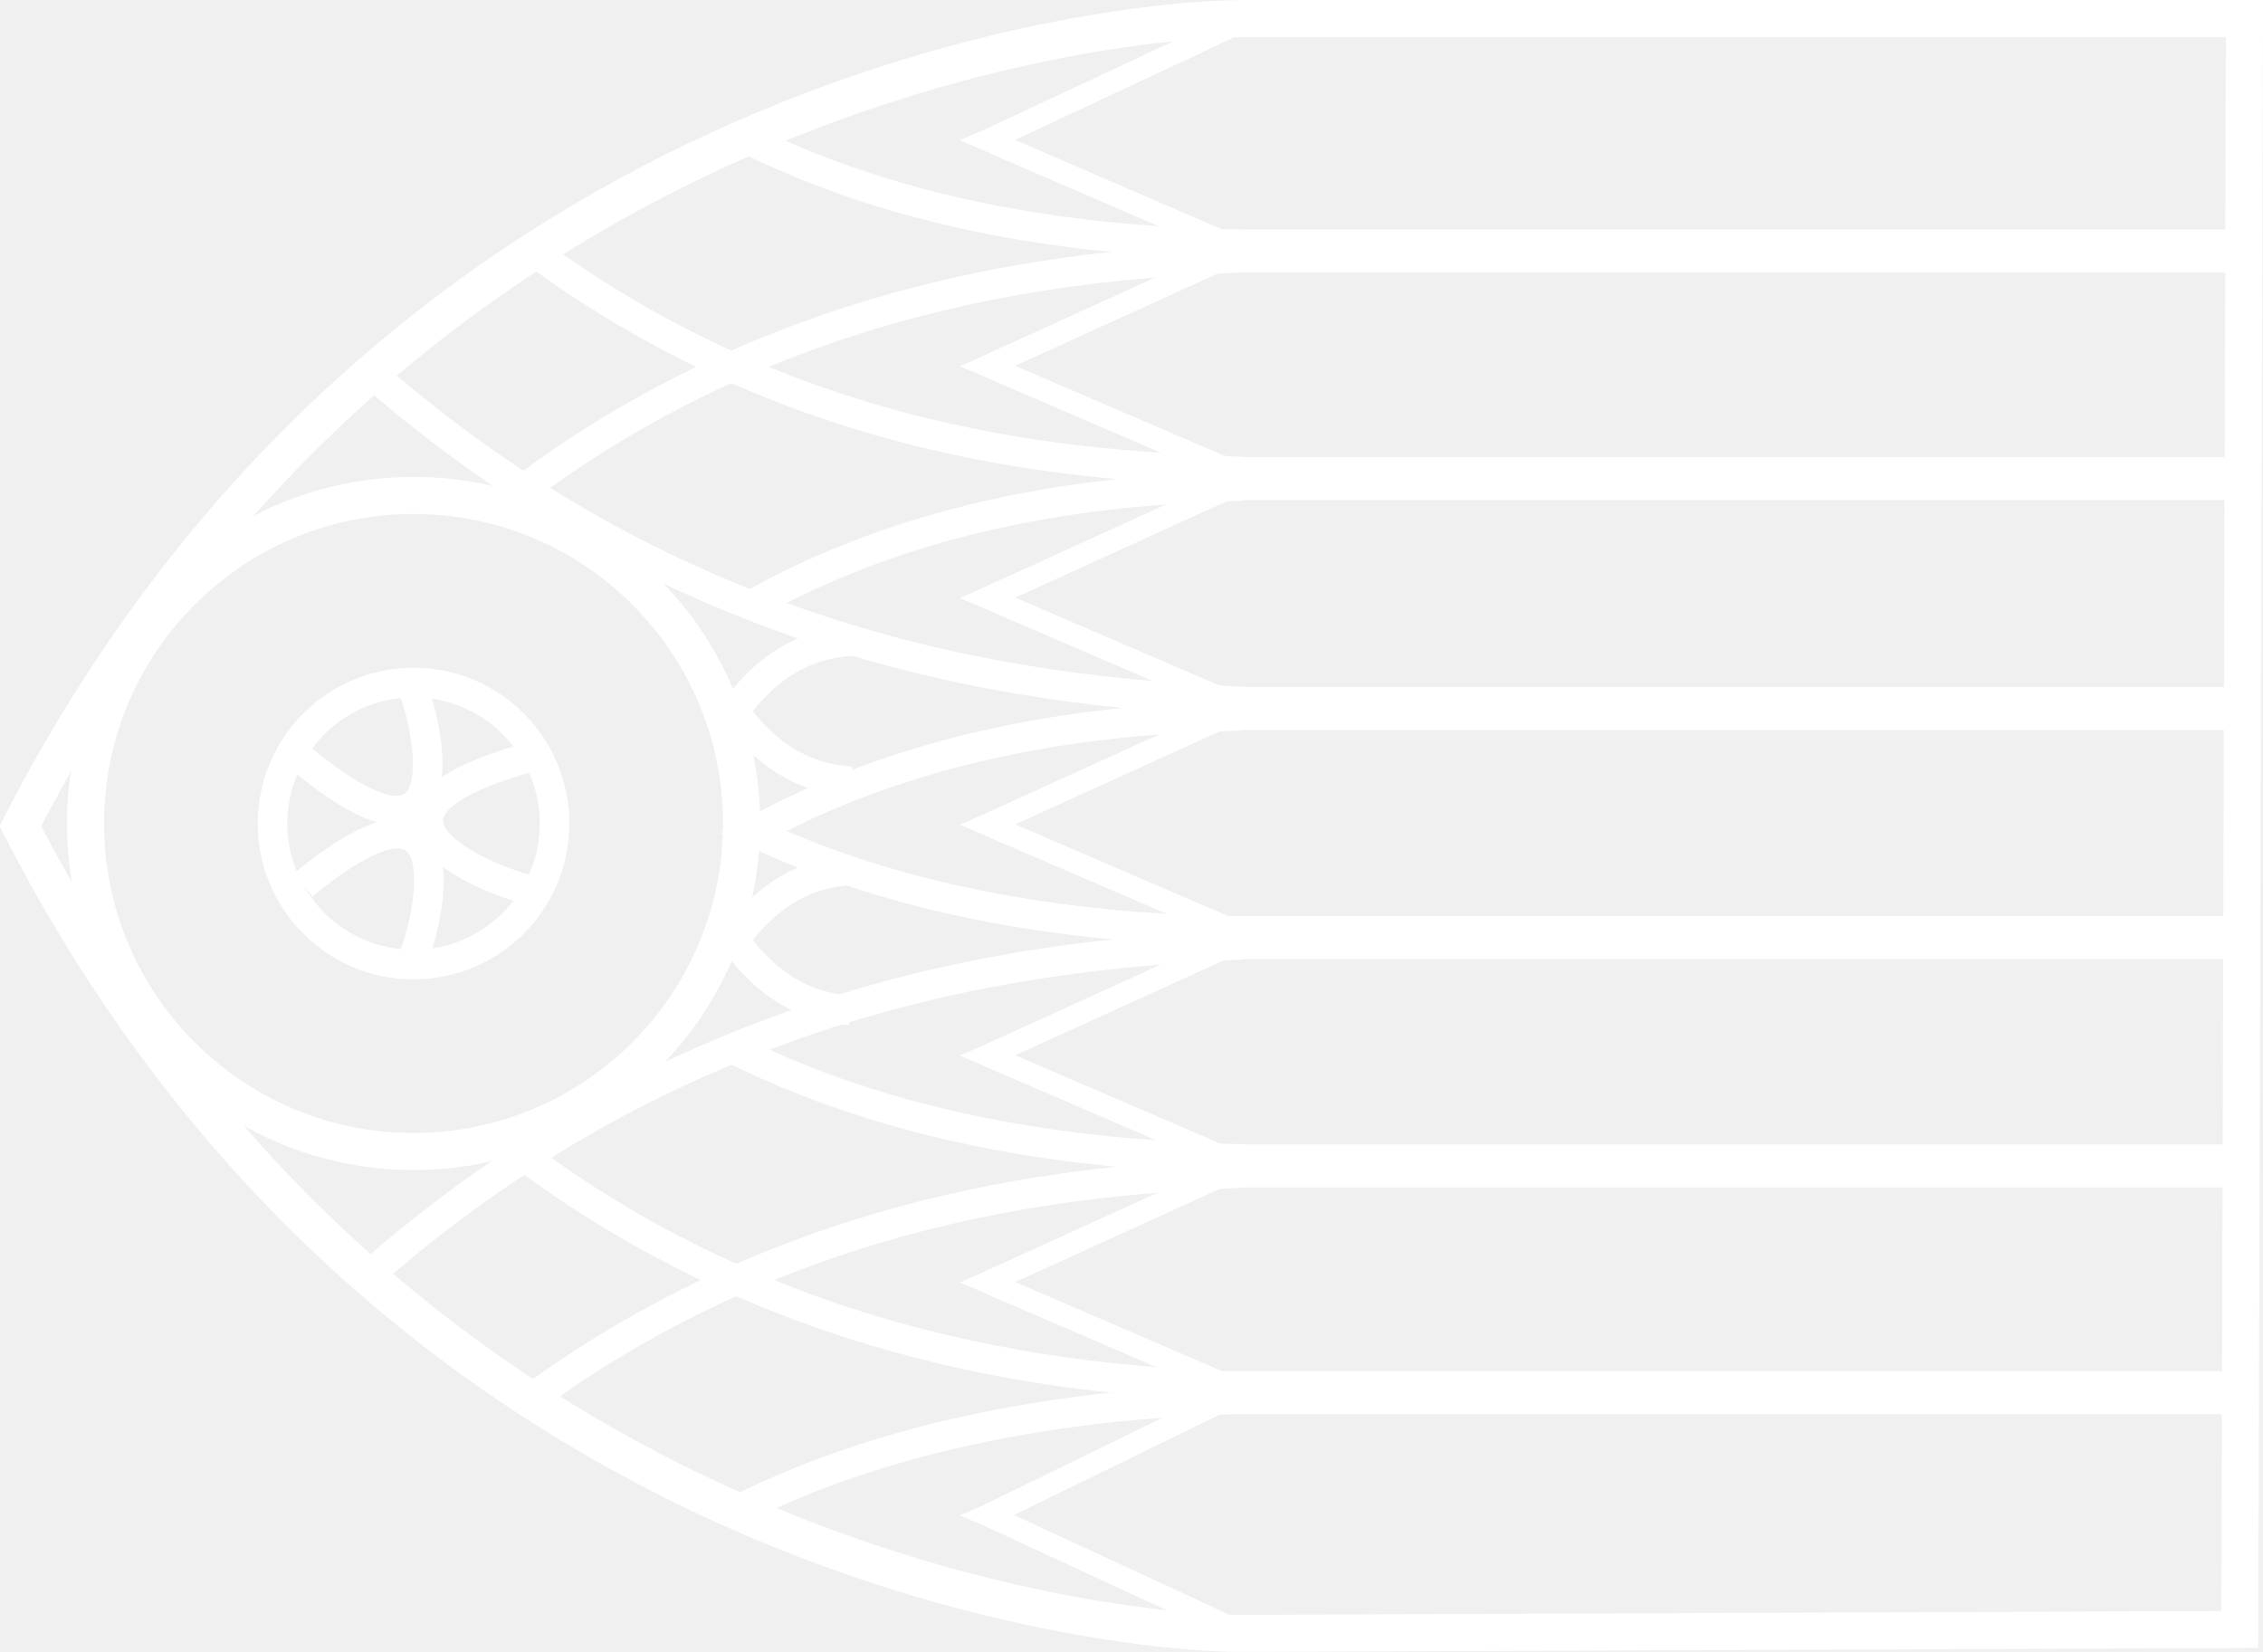
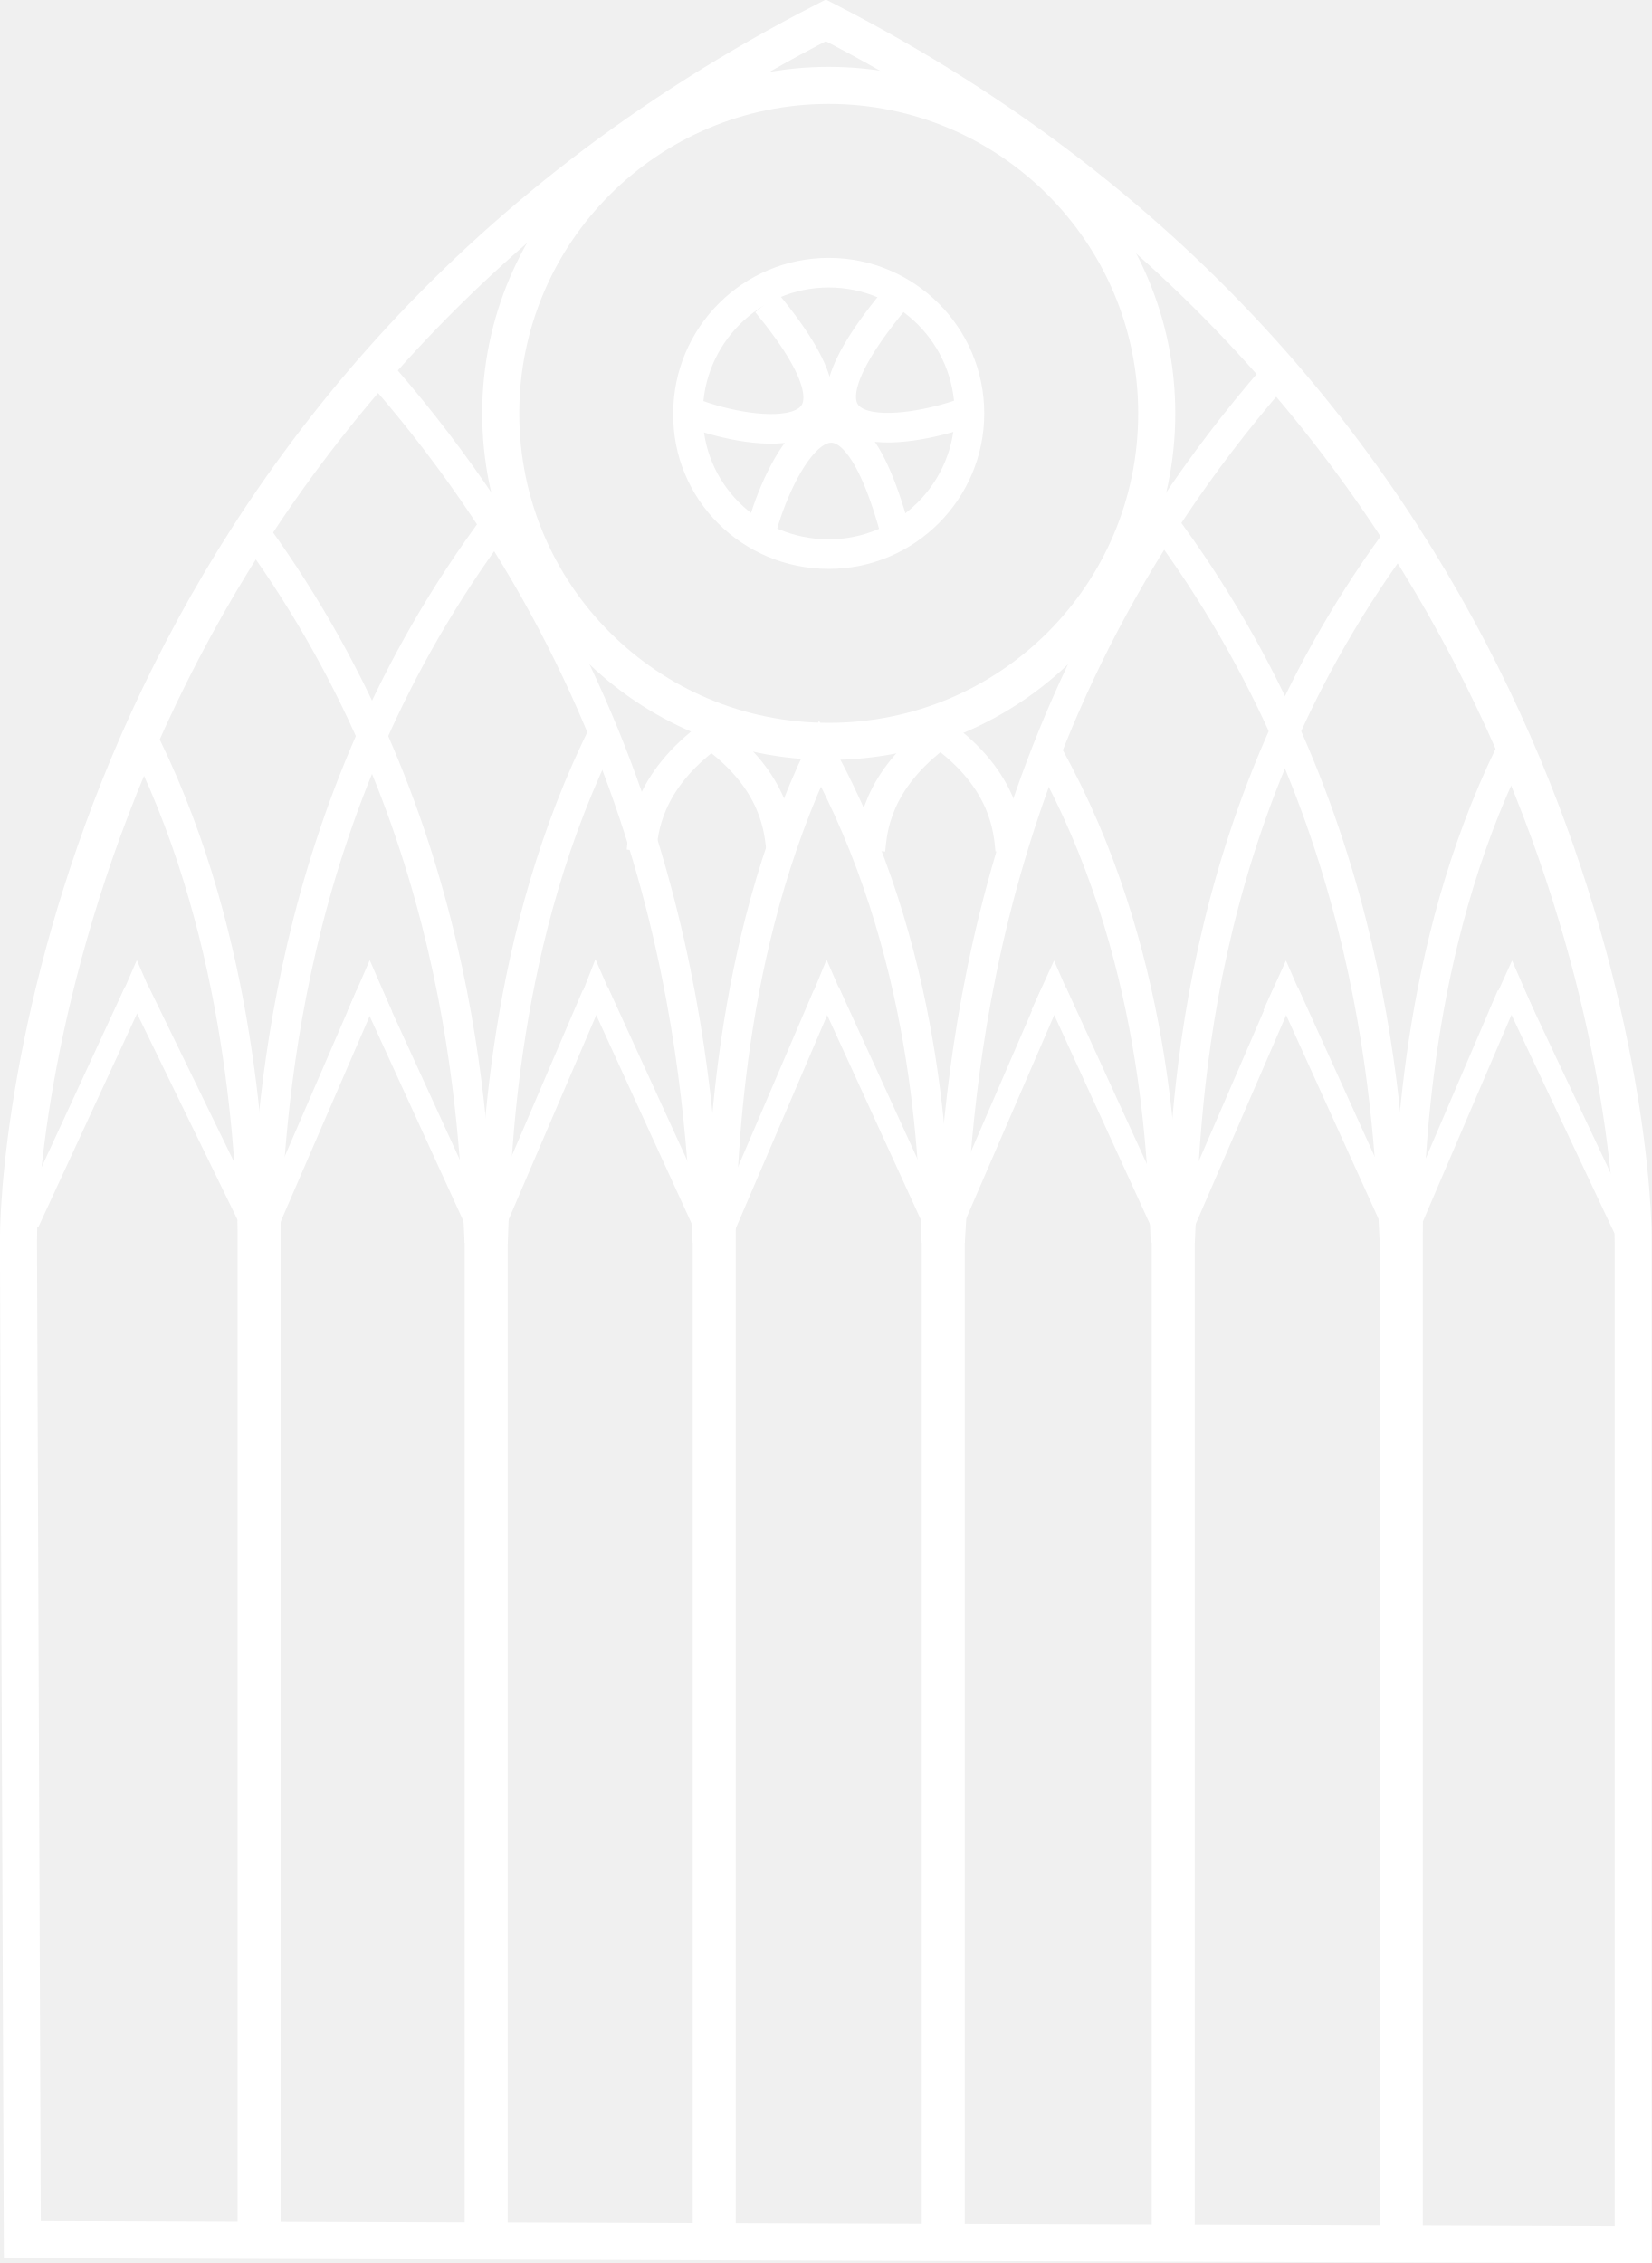
- <svg xmlns="http://www.w3.org/2000/svg" viewBox="0 0 233.18 170.21">
-   <defs>
-     <style>.cls-1,.cls-3,.cls-4,.cls-5,.cls-6,.cls-7,.cls-9{fill:none;}.cls-2{clip-path:url(#clip-path);}.cls-3,.cls-4,.cls-5,.cls-6,.cls-7,.cls-9{stroke:#fff;}.cls-3{stroke-width:3.82px;}.cls-4{stroke-width:0.76px;}.cls-5{stroke-width:3.05px;}.cls-6{stroke-width:4.43px;}.cls-7{stroke-width:2.29px;}.cls-8{fill:#2b2b2a;}.cls-9{stroke-width:1.72px;}</style>
-     <clipPath id="clip-path" transform="translate(0 0)">
-       <rect class="cls-1" width="233.18" height="170.21" />
-     </clipPath>
-   </defs>
-   <g id="Layer_2" data-name="Layer 2">
-     <g id="Layer_1-2" data-name="Layer 1">
-       <g id="Artwork_1" data-name="Artwork 1">
-         <g class="cls-2">
-           <g class="cls-2">
-             <path class="cls-3" d="M128,1.91H233.18m-1.91-.5-.48,166.49-103.28.41H128c-14.27,0-87.39-8-125.9-83.19C40.65,10,113.77,1.93,128,1.92" transform="translate(0 0)" />
+ <svg xmlns="http://www.w3.org/2000/svg" xmlns:xlink="http://www.w3.org/1999/xlink" version="1.1" id="Layer_1" x="0px" y="0px" viewBox="0 0 170.2 233.2" style="enable-background:new 0 0 170.2 233.2;" xml:space="preserve">
+   <style type="text/css">
+ 	.st0{clip-path:url(#SVGID_2_);}
+ 	.st1{clip-path:url(#SVGID_4_);}
+ 	.st2{fill:none;stroke:#FFFFFF;stroke-width:3.82;}
+ 	.st3{fill:none;stroke:#FFFFFF;stroke-width:0.76;}
+ 	.st4{clip-path:url(#SVGID_6_);}
+ 	.st5{fill:none;stroke:#FFFFFF;stroke-width:3.05;}
+ 	.st6{clip-path:url(#SVGID_8_);}
+ 	.st7{fill:none;stroke:#FFFFFF;stroke-width:4.43;}
+ 	.st8{clip-path:url(#SVGID_10_);}
+ 	.st9{fill:none;stroke:#FFFFFF;stroke-width:2.29;}
+ 	.st10{fill:#2B2B2A;}
+ 	.st11{fill:none;stroke:#FFFFFF;stroke-width:1.72;}
+ 	.st12{clip-path:url(#SVGID_12_);}
+ 	.st13{clip-path:url(#SVGID_14_);}
+ 	.st14{clip-path:url(#SVGID_16_);}
+ </style>
+   <g>
+     <g id="Layer_1-2">
+       <g id="Artwork_1">
+         <g>
+           <defs>
+             <rect id="SVGID_1_" x="0" y="0" width="170.2" height="233.2" />
+           </defs>
+           <clipPath id="SVGID_2_">
+             <use xlink:href="#SVGID_1_" style="overflow:visible;" />
+           </clipPath>
+           <g class="st0">
+             <g>
+               <defs>
+                 <rect id="SVGID_3_" x="0" y="0" width="170.2" height="233.2" />
+               </defs>
+               <clipPath id="SVGID_4_">
+                 <use xlink:href="#SVGID_3_" style="overflow:visible;" />
+               </clipPath>
+               <g class="st1">
+                 <path class="st2" d="M168.3,128l0,105.2 M168.8,231.3L2.3,230.8L1.9,127.5l0,0.5c0-14.3,8-87.4,83.2-125.9         c75.1,38.5,83.2,111.7,83.2,125.9" />
+               </g>
+             </g>
+             <path class="st3" d="M1.9,128" />
+             <g>
+               <defs>
+                 <rect id="SVGID_5_" x="0" y="0" width="170.2" height="233.2" />
+               </defs>
+               <clipPath id="SVGID_6_">
+                 <use xlink:href="#SVGID_5_" style="overflow:visible;" />
+               </clipPath>
+               <g class="st4">
+                 <path class="st5" d="M97.9,128c0.9-14.7,2.2-53.2,33.3-89.1" />
+                 <path class="st5" d="M72.9,128c-0.9-14.7-2.2-53.2-33.3-89.1" />
+                 <path class="st2" d="M85.4,76.4c18.7,0,33.8-15.1,33.8-33.8S104,8.8,85.4,8.8S51.6,23.9,51.6,42.6v0         C51.6,61.3,66.7,76.4,85.4,76.4z" />
+                 <path class="st5" d="M121.6,128c0.6-12.2,0.7-43.7,23.2-73.6" />
+                 <path class="st5" d="M143.7,128c-0.6-12.2-1.6-44.3-24-74.3" />
+                 <path class="st5" d="M85.4,57.1c8,0,14.5-6.5,14.5-14.5s-6.5-14.5-14.5-14.5c-8,0-14.5,6.5-14.5,14.5         C70.8,50.6,77.3,57.1,85.4,57.1C85.4,57.1,85.4,57.1,85.4,57.1z" />
+                 <path class="st5" d="M27.3,128c0.6-12.3,1.6-44.4,24-74.3" />
+                 <path class="st5" d="M49.4,128c-0.6-12.2-1.6-44.3-24-74.3" />
+                 <path class="st5" d="M145,128c0.3-8.3,0.7-30.1,10.6-50.4" />
+                 <path class="st5" d="M50.8,128.1c0.3-8.7,0.8-31.6,11.6-53" />
+                 <path class="st5" d="M120.1,128c-0.3-8.3-0.8-30-12.1-50.3" />
+                 <path class="st5" d="M26.1,128c-0.3-8.3-1.1-30.8-11-51.1" />
+                 <path class="st5" d="M96.5,128c-0.3-8.3-0.8-30.1-12-50.4c-9.7,20.3-10,42.2-10.3,50.5" />
+               </g>
+             </g>
+             <path class="st3" d="M146.8,232.3" />
+             <g>
+               <defs>
+                 <rect id="SVGID_7_" x="0" y="0" width="170.2" height="233.2" />
+               </defs>
+               <clipPath id="SVGID_8_">
+                 <use xlink:href="#SVGID_7_" style="overflow:visible;" />
+               </clipPath>
+               <g class="st6">
+                 <line class="st7" x1="144.4" y1="125.9" x2="144.4" y2="230.1" />
+                 <line class="st7" x1="73.6" y1="126.3" x2="73.6" y2="230.6" />
+                 <line class="st7" x1="97.2" y1="127.4" x2="97.2" y2="231.7" />
+                 <line class="st7" x1="120.9" y1="126.3" x2="120.9" y2="230.6" />
+                 <line class="st7" x1="50.1" y1="126.3" x2="50.1" y2="230.6" />
+                 <line class="st7" x1="26.7" y1="125.8" x2="26.7" y2="230" />
+                 <path class="st5" d="M89.7,87.6c0.2-2,0.5-7.1,7.2-12c6.7,4.8,7,10,7.2,12" />
+               </g>
+             </g>
+             <path class="st3" d="M91.2,30.5" />
+             <g>
+               <defs>
+                 <rect id="SVGID_9_" x="0" y="0" width="170.2" height="233.2" />
+               </defs>
+               <clipPath id="SVGID_10_">
+                 <use xlink:href="#SVGID_9_" style="overflow:visible;" />
+               </clipPath>
+               <g class="st8">
+                 <path class="st5" d="M99.2,42.6c-5.3,1.9-20.5,4.7-7.2-11.5" />
+                 <path class="st5" d="M78.5,54.5c1.5-5.7,8.1-20.3,13.7,0.1" />
+                 <path class="st5" d="M71.8,42.7c5.3,2,20.5,4.6,7.2-11.5" />
+               </g>
+             </g>
+             <line class="st9" x1="50.9" y1="126.3" x2="61.1" y2="102.5" />
+             <line class="st9" x1="72.4" y1="125.8" x2="61.6" y2="102.2" />
+             <polygon class="st10" points="61.4,101.1 60.5,103.4 62.4,103.4      " />
+             <polygon class="st11" points="61.4,101.1 60.5,103.4 62.4,103.4      " />
+             <line class="st9" x1="27.5" y1="126.3" x2="37.8" y2="102.5" />
+             <line class="st9" x1="49" y1="125.8" x2="38.2" y2="102.2" />
+             <polygon class="st10" points="38.1,101.1 37.1,103.4 39.1,103.4      " />
+             <polygon class="st11" points="38.1,101.1 37.1,103.4 39.1,103.4      " />
+             <line class="st9" x1="74.7" y1="126.3" x2="84.9" y2="102.5" />
+             <line class="st9" x1="96.2" y1="125.8" x2="85.4" y2="102.2" />
+             <polygon class="st10" points="85.2,101.1 84.3,103.3 86.2,103.4      " />
+             <polygon class="st11" points="85.2,101.1 84.3,103.3 86.2,103.4      " />
+             <line class="st9" x1="98" y1="126.3" x2="108.3" y2="102.5" />
+             <line class="st9" x1="119.6" y1="125.8" x2="108.8" y2="102.2" />
+             <polygon class="st10" points="108.6,101.1 107.6,103.3 109.6,103.4      " />
+             <polygon class="st11" points="108.6,101.1 107.6,103.3 109.6,103.4      " />
+             <line class="st9" x1="121.9" y1="126.3" x2="132.2" y2="102.5" />
+             <line class="st9" x1="143.4" y1="125.8" x2="132.7" y2="102.2" />
+             <polygon class="st10" points="132.5,101.1 131.5,103.3 133.5,103.4      " />
+             <polygon class="st11" points="132.5,101.1 131.5,103.3 133.5,103.4      " />
+             <g>
+               <defs>
+                 <rect id="SVGID_11_" x="0" y="0" width="170.2" height="233.2" />
+               </defs>
+               <clipPath id="SVGID_12_">
+                 <use xlink:href="#SVGID_11_" style="overflow:visible;" />
+               </clipPath>
+               <g class="st12">
+                 <line class="st9" x1="2.9" y1="126" x2="13.9" y2="102.2" />
+               </g>
+             </g>
+             <line class="st9" x1="25.8" y1="125.8" x2="14.3" y2="102.2" />
+             <polygon class="st10" points="14.1,101.1 13.1,103.4 15.1,103.4      " />
+             <polygon class="st11" points="14.1,101.1 13.1,103.4 15.1,103.4      " />
+             <path class="st3" d="M152,39.8" />
+             <g>
+               <defs>
+                 <rect id="SVGID_13_" x="0" y="0" width="170.2" height="233.2" />
+               </defs>
+               <clipPath id="SVGID_14_">
+                 <use xlink:href="#SVGID_13_" style="overflow:visible;" />
+               </clipPath>
+               <g class="st13">
+                 <path class="st5" d="M66.1,87.7c0.2-2,0.5-7.1,7.2-12c6.7,4.8,7,10,7.2,12" />
+               </g>
+             </g>
+             <path class="st3" d="M2.9,129.6" />
+             <path class="st3" d="M2.9,25.3" />
+             <line class="st9" x1="144.9" y1="127" x2="155.4" y2="102.5" />
+             <g>
+               <defs>
+                 <rect id="SVGID_15_" x="0" y="0" width="170.2" height="233.2" />
+               </defs>
+               <clipPath id="SVGID_16_">
+                 <use xlink:href="#SVGID_15_" style="overflow:visible;" />
+               </clipPath>
+               <g class="st14">
+                 <line class="st9" x1="167.4" y1="126.6" x2="155.9" y2="102.2" />
+               </g>
+             </g>
+             <polygon class="st10" points="155.8,101.1 154.8,103.3 156.8,103.4      " />
+             <polygon class="st11" points="155.8,101.1 154.8,103.3 156.8,103.4      " />
          </g>
-           <path class="cls-4" d="M128,168.3" transform="translate(0 0)" />
-           <g class="cls-2">
-             <path class="cls-5" d="M128,72.3c-14.7-.86-53.21-2.16-89.12-33.31" transform="translate(0 0)" />
-             <path class="cls-5" d="M128,97.33c-14.7.86-53.21,2.16-89.12,33.31" transform="translate(0 0)" />
-             <path class="cls-3" d="M76.41,84.85a33.8,33.8,0,1,0-33.8,33.8A33.8,33.8,0,0,0,76.41,84.85Z" transform="translate(0 0)" />
-             <path class="cls-5" d="M128,48.6c-12.25-.62-43.7-.74-73.63-23.16" transform="translate(0 0)" />
-             <path class="cls-5" d="M128,26.54c-12.25.62-44.35,1.56-74.28,24" transform="translate(0 0)" />
-             <path class="cls-5" d="M57.14,84.85A14.53,14.53,0,1,0,42.61,99.39,14.53,14.53,0,0,0,57.14,84.85Z" transform="translate(0 0)" />
-             <path class="cls-5" d="M128,142.93c-12.25-.63-44.35-1.56-74.28-24" transform="translate(0 0)" />
-             <path class="cls-5" d="M128,120.86c-12.25.63-44.35,1.56-74.28,24" transform="translate(0 0)" />
-             <path class="cls-5" d="M128,25.21c-8.32-.27-30.11-.68-50.43-10.6" transform="translate(0 0)" />
-             <path class="cls-5" d="M128.08,119.44c-8.74-.31-31.64-.76-53-11.6" transform="translate(0 0)" />
-             <path class="cls-5" d="M128,50.07c-8.3.31-30,.78-50.34,12.14" transform="translate(0 0)" />
-             <path class="cls-5" d="M128,144.14c-8.32.27-30.78,1.11-51.1,11" transform="translate(0 0)" />
-             <path class="cls-5" d="M128,73.73c-8.3.3-30.07.75-50.41,12,20.33,9.66,42.17,10,50.51,10.3" transform="translate(0 0)" />
-           </g>
-           <path class="cls-4" d="M232.28,23.41" transform="translate(0 0)" />
-           <g class="cls-2">
-             <line class="cls-6" x1="125.91" y1="25.86" x2="230.14" y2="25.86" />
-             <line class="cls-6" x1="126.34" y1="96.6" x2="230.58" y2="96.6" />
-             <line class="cls-6" x1="127.42" y1="73" x2="231.66" y2="73" />
-             <line class="cls-6" x1="126.34" y1="49.31" x2="230.58" y2="49.31" />
-             <line class="cls-6" x1="126.34" y1="120.14" x2="230.58" y2="120.14" />
-             <line class="cls-6" x1="125.8" y1="143.5" x2="230.04" y2="143.5" />
-             <path class="cls-5" d="M87.65,80.52c-2-.21-7.14-.52-12-7.23,4.82-6.72,10-7,12-7.24" transform="translate(0 0)" />
-           </g>
-           <path class="cls-4" d="M30.48,79" transform="translate(0 0)" />
-           <g class="cls-2">
-             <path class="cls-5" d="M42.59,71c1.94,5.34,4.65,20.48-11.47,7.24" transform="translate(0 0)" />
-             <path class="cls-5" d="M54.52,91.71c-5.71-1.51-20.3-8.1.15-13.71" transform="translate(0 0)" />
-             <path class="cls-5" d="M42.69,98.44c2-5.35,4.65-20.49-11.47-7.24" transform="translate(0 0)" />
-           </g>
-           <line class="cls-7" x1="126.34" y1="119.34" x2="102.51" y2="109.08" />
-           <line class="cls-7" x1="125.83" y1="97.81" x2="102.16" y2="108.59" />
-           <polygon class="cls-8" points="101.08 108.76 103.35 109.73 103.36 107.76 101.08 108.76" />
-           <polygon class="cls-9" points="101.08 108.76 103.35 109.73 103.36 107.76 101.08 108.76" />
-           <line class="cls-7" x1="126.34" y1="142.71" x2="102.51" y2="132.45" />
-           <line class="cls-7" x1="125.83" y1="121.18" x2="102.16" y2="131.96" />
-           <polygon class="cls-8" points="101.08 132.13 103.35 133.1 103.36 131.13 101.08 132.13" />
-           <polygon class="cls-9" points="101.08 132.13 103.35 133.1 103.36 131.13 101.08 132.13" />
-           <line class="cls-7" x1="126.34" y1="95.55" x2="102.51" y2="85.29" />
-           <line class="cls-7" x1="125.83" y1="74.03" x2="102.16" y2="84.8" />
-           <polygon class="cls-8" points="101.08 84.97 103.35 85.94 103.36 83.97 101.08 84.97" />
-           <polygon class="cls-9" points="101.08 84.97 103.35 85.94 103.36 83.97 101.08 84.97" />
-           <line class="cls-7" x1="126.34" y1="72.18" x2="102.51" y2="61.92" />
-           <line class="cls-7" x1="125.83" y1="50.65" x2="102.16" y2="61.43" />
-           <polygon class="cls-8" points="101.08 61.6 103.35 62.57 103.36 60.6 101.08 61.6" />
-           <polygon class="cls-9" points="101.08 61.6 103.35 62.57 103.36 60.6 101.08 61.6" />
-           <line class="cls-7" x1="126.34" y1="48.29" x2="102.51" y2="38.04" />
-           <line class="cls-7" x1="125.83" y1="26.77" x2="102.16" y2="37.54" />
-           <polygon class="cls-8" points="101.08 37.72 103.35 38.69 103.36 36.72 101.08 37.72" />
-           <polygon class="cls-9" points="101.08 37.72 103.35 38.69 103.36 36.72 101.08 37.72" />
-           <g class="cls-2">
-             <line class="cls-7" x1="126.02" y1="167.34" x2="102.17" y2="156.31" />
-           </g>
-           <line class="cls-7" x1="125.81" y1="144.42" x2="102.19" y2="155.95" />
-           <polygon class="cls-8" points="101.08 156.14 103.35 157.11 103.36 155.14 101.08 156.14" />
-           <polygon class="cls-9" points="101.08 156.14 103.35 157.11 103.36 155.14 101.08 156.14" />
-           <path class="cls-4" d="M39.79,18.22" transform="translate(0 0)" />
-           <g class="cls-2">
-             <path class="cls-5" d="M87.65,104.12c-2-.21-7.14-.53-12-7.24,4.82-6.71,10-7,12-7.23" transform="translate(0 0)" />
-           </g>
-           <path class="cls-4" d="M129.57,167.27" transform="translate(0 0)" />
-           <path class="cls-4" d="M25.33,167.27" transform="translate(0 0)" />
-           <line class="cls-7" x1="126.97" y1="25.34" x2="102.51" y2="14.77" />
-           <g class="cls-2">
-             <line class="cls-7" x1="126.57" y1="2.86" x2="102.18" y2="14.28" />
-           </g>
-           <polygon class="cls-8" points="101.08 14.45 103.35 15.42 103.36 13.45 101.08 14.45" />
-           <polygon class="cls-9" points="101.08 14.45 103.35 15.42 103.36 13.45 101.08 14.45" />
        </g>
      </g>
    </g>
  </g>
</svg>
